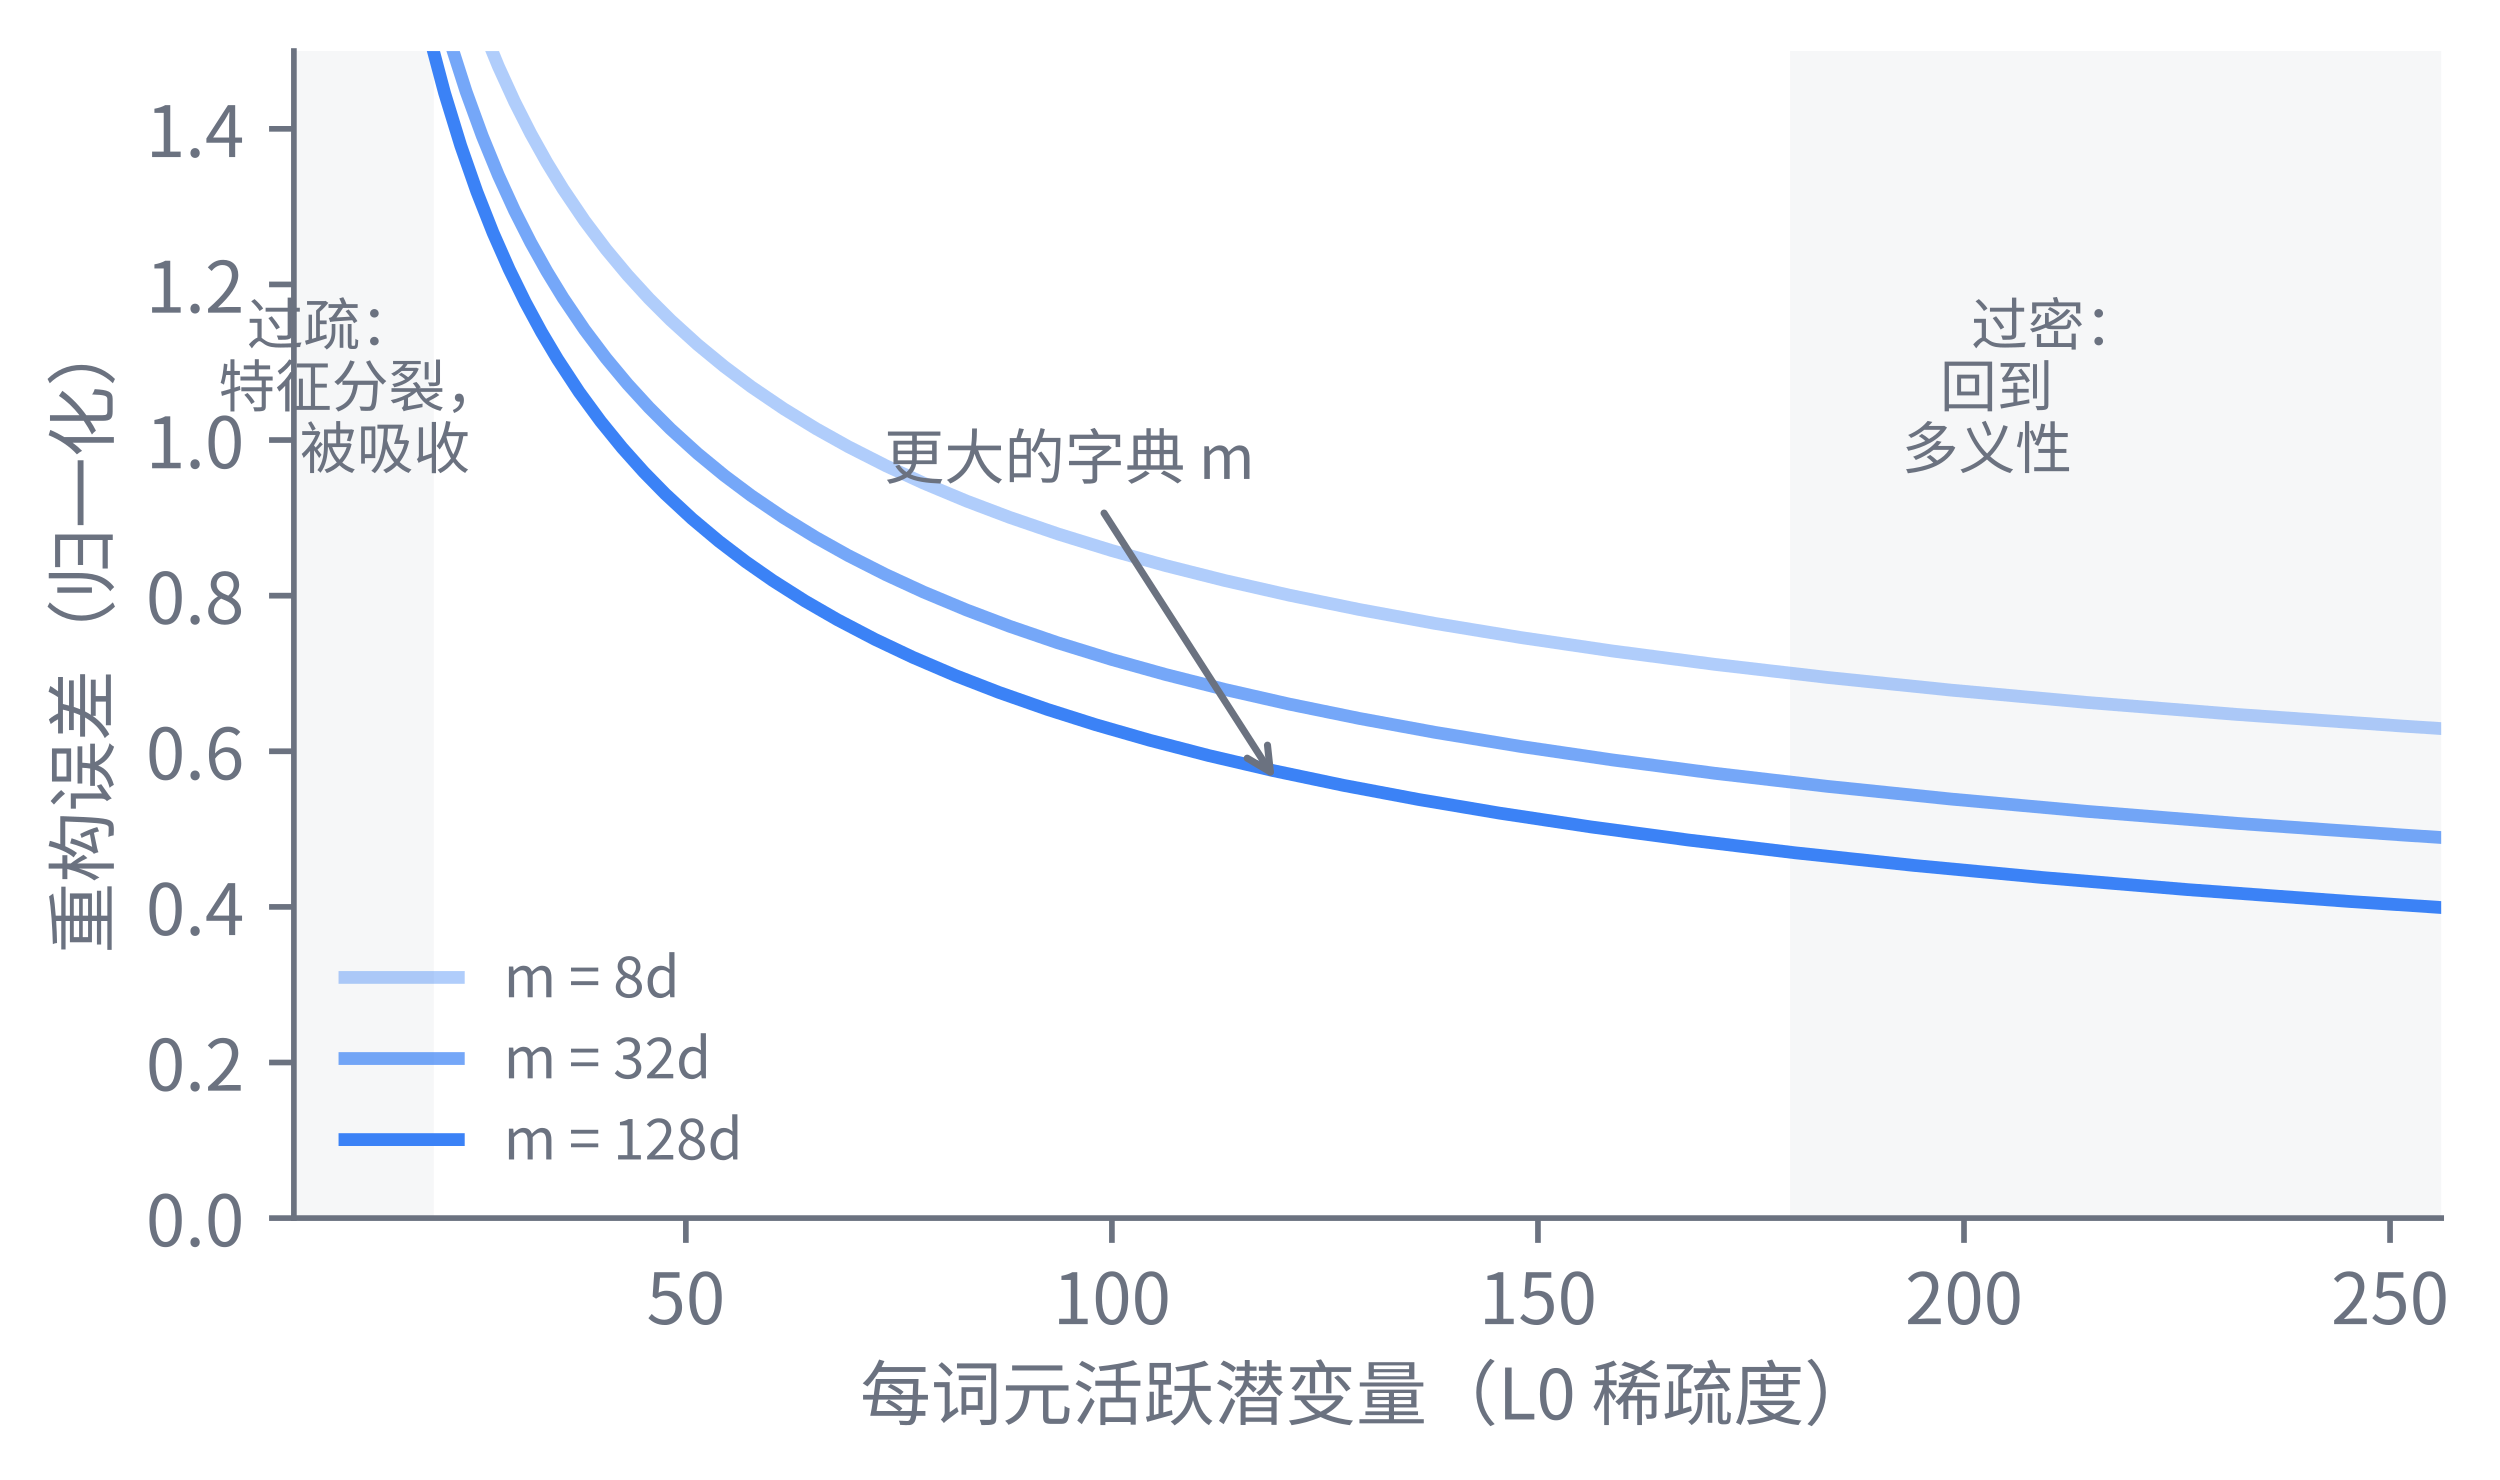
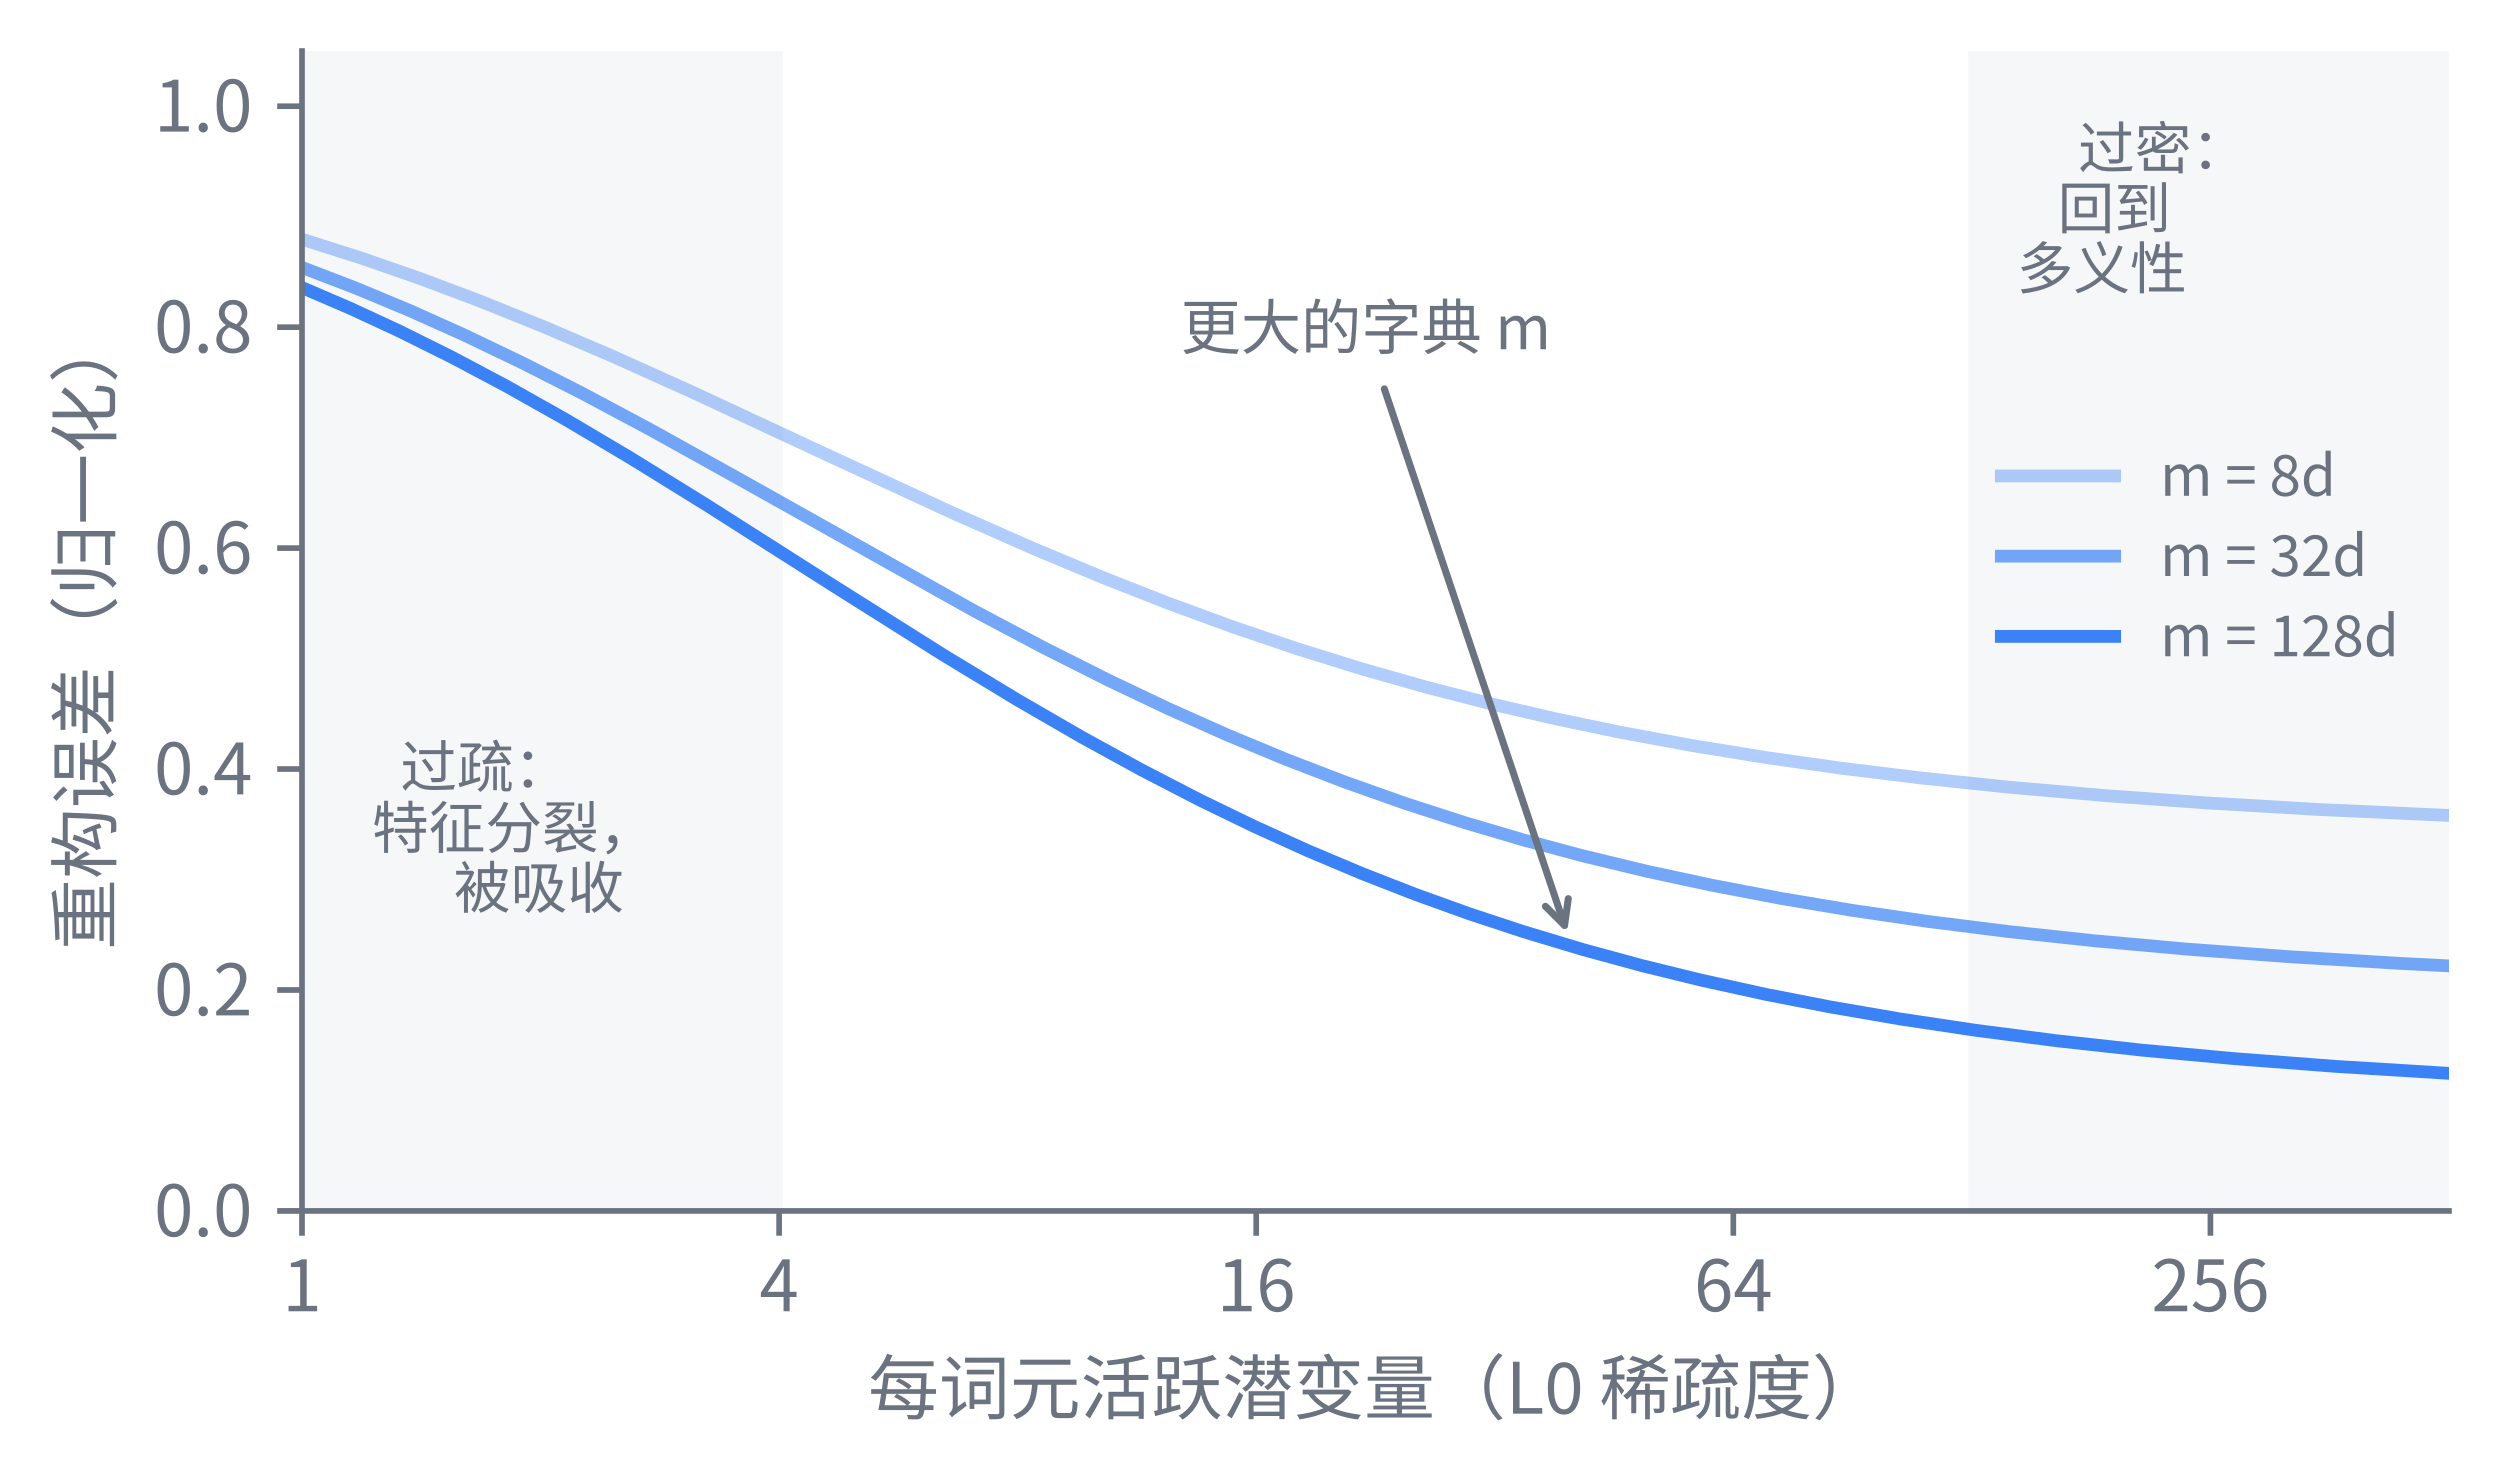
- <svg xmlns="http://www.w3.org/2000/svg" xmlns:xlink="http://www.w3.org/1999/xlink" width="352.704pt" height="208.8pt" viewBox="0 0 352.704 208.8" version="1.1">
+ <svg xmlns="http://www.w3.org/2000/svg" xmlns:xlink="http://www.w3.org/1999/xlink" width="352.8pt" height="208.8pt" viewBox="0 0 352.8 208.8" version="1.1">
  <defs>
    <style type="text/css">*{stroke-linejoin: round; stroke-linecap: butt}</style>
  </defs>
  <g id="figure_1">
    <g id="patch_1">
-       <path d="M 0 208.8  L 352.704 208.8  L 352.704 0  L 0 0  L 0 208.8  z " style="fill: none" />
+       <path d="M 0 208.8 L 352.8 208.8 L 352.8 0 L 0 0 L 0 208.8 z " style="fill: none" />
    </g>
    <g id="axes_1">
      <g id="patch_2">
-         <path d="M 41.462 171.85  L 344.406 171.85  L 344.406 7.2  L 41.462 7.2  L 41.462 171.85  z " style="fill: none" />
+         <path d="M 42.619 170.887 L 345.6 170.887 L 345.6 7.2 L 42.619 7.2 L 42.619 170.887 z " style="fill: none" />
      </g>
      <g id="patch_3">
-         <path d="M 41.462 171.85  L 60.697 171.85  L 60.697 7.2  L 41.462 7.2  z " clip-path="url(#p427f7c62e2)" style="fill: #6b7280; opacity: 0.06; stroke: #6b7280; stroke-linejoin: miter" />
+         <path d="M 42.619 170.887 L 109.948 170.887 L 109.948 7.2 L 42.619 7.2 z " clip-path="url(#p5b7af16a71)" style="fill: #6b7280; opacity: 0.06; stroke: #6b7280; stroke-linejoin: miter" />
      </g>
      <g id="patch_4">
-         <path d="M 253.042 171.85  L 344.406 171.85  L 344.406 7.2  L 253.042 7.2  z " clip-path="url(#p427f7c62e2)" style="fill: #6b7280; opacity: 0.06; stroke: #6b7280; stroke-linejoin: miter" />
+         <path d="M 278.271 170.887 L 345.6 170.887 L 345.6 7.2 L 278.271 7.2 z " clip-path="url(#p5b7af16a71)" style="fill: #6b7280; opacity: 0.06; stroke: #6b7280; stroke-linejoin: miter" />
      </g>
      <g id="matplotlib.axis_1">
        <g id="xtick_1">
          <g id="line2d_1">
            <defs>
-               <path id="mea05271479" d="M 0 0  L 0 3.5  " style="stroke: #6b7280; stroke-width: 0.8" />
+               <path id="m11accdc292" d="M 0 0 L 0 3.5 " style="stroke: #6b7280; stroke-width: 0.8" />
            </defs>
            <g>
-               <use xlink:href="#mea05271479" x="96.762" y="171.85" style="fill: #6b7280; stroke: #6b7280; stroke-width: 0.8" />
+               <use xlink:href="#m11accdc292" x="42.619" y="170.887" style="fill: #6b7280; stroke: #6b7280; stroke-width: 0.8" />
            </g>
          </g>
          <g id="text_1">
-             <text style="font-size: 10px; font-family: 'PingFang SC', 'Heiti SC', 'STHeiti', 'Noto Sans CJK SC', 'Microsoft YaHei', 'SimHei', 'Arial Unicode MS', 'DejaVu Sans', sans-serif; text-anchor: middle; fill: #6b7280" x="96.762" y="186.809" transform="rotate(-0 96.76174 186.8094)">50</text>
+             <text style="font-size: 10px; font-family: 'PingFang SC', 'Heiti SC', 'STHeiti', 'Noto Sans CJK SC', 'Microsoft YaHei', 'SimHei', 'Arial Unicode MS', 'DejaVu Sans', sans-serif; text-anchor: middle; fill: #6b7280" x="42.619" y="185.045" transform="rotate(-0 42.61875 185.0453)">1</text>
          </g>
        </g>
        <g id="xtick_2">
          <g id="line2d_2">
            <g>
-               <use xlink:href="#mea05271479" x="156.87" y="171.85" style="fill: #6b7280; stroke: #6b7280; stroke-width: 0.8" />
+               <use xlink:href="#m11accdc292" x="109.948" y="170.887" style="fill: #6b7280; stroke: #6b7280; stroke-width: 0.8" />
            </g>
          </g>
          <g id="text_2">
-             <text style="font-size: 10px; font-family: 'PingFang SC', 'Heiti SC', 'STHeiti', 'Noto Sans CJK SC', 'Microsoft YaHei', 'SimHei', 'Arial Unicode MS', 'DejaVu Sans', sans-serif; text-anchor: middle; fill: #6b7280" x="156.87" y="186.809" transform="rotate(-0 156.8696 186.8094)">100</text>
+             <text style="font-size: 10px; font-family: 'PingFang SC', 'Heiti SC', 'STHeiti', 'Noto Sans CJK SC', 'Microsoft YaHei', 'SimHei', 'Arial Unicode MS', 'DejaVu Sans', sans-serif; text-anchor: middle; fill: #6b7280" x="109.948" y="185.045" transform="rotate(-0 109.9479 185.0453)">4</text>
          </g>
        </g>
        <g id="xtick_3">
          <g id="line2d_3">
            <g>
-               <use xlink:href="#mea05271479" x="216.977" y="171.85" style="fill: #6b7280; stroke: #6b7280; stroke-width: 0.8" />
+               <use xlink:href="#m11accdc292" x="177.277" y="170.887" style="fill: #6b7280; stroke: #6b7280; stroke-width: 0.8" />
            </g>
          </g>
          <g id="text_3">
-             <text style="font-size: 10px; font-family: 'PingFang SC', 'Heiti SC', 'STHeiti', 'Noto Sans CJK SC', 'Microsoft YaHei', 'SimHei', 'Arial Unicode MS', 'DejaVu Sans', sans-serif; text-anchor: middle; fill: #6b7280" x="216.977" y="186.809" transform="rotate(-0 216.9775 186.8094)">150</text>
+             <text style="font-size: 10px; font-family: 'PingFang SC', 'Heiti SC', 'STHeiti', 'Noto Sans CJK SC', 'Microsoft YaHei', 'SimHei', 'Arial Unicode MS', 'DejaVu Sans', sans-serif; text-anchor: middle; fill: #6b7280" x="177.277" y="185.045" transform="rotate(-0 177.2771 185.0453)">16</text>
          </g>
        </g>
        <g id="xtick_4">
          <g id="line2d_4">
            <g>
-               <use xlink:href="#mea05271479" x="277.085" y="171.85" style="fill: #6b7280; stroke: #6b7280; stroke-width: 0.8" />
+               <use xlink:href="#m11accdc292" x="244.606" y="170.887" style="fill: #6b7280; stroke: #6b7280; stroke-width: 0.8" />
            </g>
          </g>
          <g id="text_4">
-             <text style="font-size: 10px; font-family: 'PingFang SC', 'Heiti SC', 'STHeiti', 'Noto Sans CJK SC', 'Microsoft YaHei', 'SimHei', 'Arial Unicode MS', 'DejaVu Sans', sans-serif; text-anchor: middle; fill: #6b7280" x="277.085" y="186.809" transform="rotate(-0 277.0853 186.8094)">200</text>
+             <text style="font-size: 10px; font-family: 'PingFang SC', 'Heiti SC', 'STHeiti', 'Noto Sans CJK SC', 'Microsoft YaHei', 'SimHei', 'Arial Unicode MS', 'DejaVu Sans', sans-serif; text-anchor: middle; fill: #6b7280" x="244.606" y="185.045" transform="rotate(-0 244.6062 185.0453)">64</text>
          </g>
        </g>
        <g id="xtick_5">
          <g id="line2d_5">
            <g>
-               <use xlink:href="#mea05271479" x="337.193" y="171.85" style="fill: #6b7280; stroke: #6b7280; stroke-width: 0.8" />
+               <use xlink:href="#m11accdc292" x="311.935" y="170.887" style="fill: #6b7280; stroke: #6b7280; stroke-width: 0.8" />
            </g>
          </g>
          <g id="text_5">
-             <text style="font-size: 10px; font-family: 'PingFang SC', 'Heiti SC', 'STHeiti', 'Noto Sans CJK SC', 'Microsoft YaHei', 'SimHei', 'Arial Unicode MS', 'DejaVu Sans', sans-serif; text-anchor: middle; fill: #6b7280" x="337.193" y="186.809" transform="rotate(-0 337.1932 186.8094)">250</text>
+             <text style="font-size: 10px; font-family: 'PingFang SC', 'Heiti SC', 'STHeiti', 'Noto Sans CJK SC', 'Microsoft YaHei', 'SimHei', 'Arial Unicode MS', 'DejaVu Sans', sans-serif; text-anchor: middle; fill: #6b7280" x="311.935" y="185.045" transform="rotate(-0 311.9354 185.0453)">256</text>
          </g>
        </g>
        <g id="text_6">
-           <text style="font-size: 10px; font-family: 'PingFang SC', 'Heiti SC', 'STHeiti', 'Noto Sans CJK SC', 'Microsoft YaHei', 'SimHei', 'Arial Unicode MS', 'DejaVu Sans', sans-serif; text-anchor: middle; fill: #6b7280" x="192.934" y="200.259" transform="rotate(-0 192.9343 200.2594)">每词元活跃潜变量（L0 稀疏度）</text>
+           <text style="font-size: 10px; font-family: 'PingFang SC', 'Heiti SC', 'STHeiti', 'Noto Sans CJK SC', 'Microsoft YaHei', 'SimHei', 'Arial Unicode MS', 'DejaVu Sans', sans-serif; text-anchor: middle; fill: #6b7280" x="194.109" y="199.5" transform="rotate(-0 194.1094 199.5)">每词元活跃潜变量（L0 稀疏度）</text>
        </g>
      </g>
      <g id="matplotlib.axis_2">
        <g id="ytick_1">
          <g id="line2d_6">
            <defs>
-               <path id="mf90eac1fe7" d="M 0 0  L -3.5 0  " style="stroke: #6b7280; stroke-width: 0.8" />
+               <path id="maf539369fe" d="M 0 0 L -3.5 0 " style="stroke: #6b7280; stroke-width: 0.8" />
            </defs>
            <g>
-               <use xlink:href="#mf90eac1fe7" x="41.462" y="171.85" style="fill: #6b7280; stroke: #6b7280; stroke-width: 0.8" />
+               <use xlink:href="#maf539369fe" x="42.619" y="170.887" style="fill: #6b7280; stroke: #6b7280; stroke-width: 0.8" />
            </g>
          </g>
          <g id="text_7">
-             <text style="font-size: 10px; font-family: 'PingFang SC', 'Heiti SC', 'STHeiti', 'Noto Sans CJK SC', 'Microsoft YaHei', 'SimHei', 'Arial Unicode MS', 'DejaVu Sans', sans-serif; text-anchor: end; fill: #6b7280" x="34.462" y="175.83" transform="rotate(-0 34.4625 175.8297)">0.0</text>
+             <text style="font-size: 10px; font-family: 'PingFang SC', 'Heiti SC', 'STHeiti', 'Noto Sans CJK SC', 'Microsoft YaHei', 'SimHei', 'Arial Unicode MS', 'DejaVu Sans', sans-serif; text-anchor: end; fill: #6b7280" x="35.619" y="174.466" transform="rotate(-0 35.61875 174.4664)">0.0</text>
          </g>
        </g>
        <g id="ytick_2">
          <g id="line2d_7">
            <g>
-               <use xlink:href="#mf90eac1fe7" x="41.462" y="149.897" style="fill: #6b7280; stroke: #6b7280; stroke-width: 0.8" />
+               <use xlink:href="#maf539369fe" x="42.619" y="139.709" style="fill: #6b7280; stroke: #6b7280; stroke-width: 0.8" />
            </g>
          </g>
          <g id="text_8">
-             <text style="font-size: 10px; font-family: 'PingFang SC', 'Heiti SC', 'STHeiti', 'Noto Sans CJK SC', 'Microsoft YaHei', 'SimHei', 'Arial Unicode MS', 'DejaVu Sans', sans-serif; text-anchor: end; fill: #6b7280" x="34.462" y="153.876" transform="rotate(-0 34.4625 153.8764)">0.2</text>
+             <text style="font-size: 10px; font-family: 'PingFang SC', 'Heiti SC', 'STHeiti', 'Noto Sans CJK SC', 'Microsoft YaHei', 'SimHei', 'Arial Unicode MS', 'DejaVu Sans', sans-serif; text-anchor: end; fill: #6b7280" x="35.619" y="143.288" transform="rotate(-0 35.61875 143.2878)">0.2</text>
          </g>
        </g>
        <g id="ytick_3">
          <g id="line2d_8">
            <g>
-               <use xlink:href="#mf90eac1fe7" x="41.462" y="127.943" style="fill: #6b7280; stroke: #6b7280; stroke-width: 0.8" />
+               <use xlink:href="#maf539369fe" x="42.619" y="108.53" style="fill: #6b7280; stroke: #6b7280; stroke-width: 0.8" />
            </g>
          </g>
          <g id="text_9">
-             <text style="font-size: 10px; font-family: 'PingFang SC', 'Heiti SC', 'STHeiti', 'Noto Sans CJK SC', 'Microsoft YaHei', 'SimHei', 'Arial Unicode MS', 'DejaVu Sans', sans-serif; text-anchor: end; fill: #6b7280" x="34.462" y="131.923" transform="rotate(-0 34.4625 131.923)">0.4</text>
+             <text style="font-size: 10px; font-family: 'PingFang SC', 'Heiti SC', 'STHeiti', 'Noto Sans CJK SC', 'Microsoft YaHei', 'SimHei', 'Arial Unicode MS', 'DejaVu Sans', sans-serif; text-anchor: end; fill: #6b7280" x="35.619" y="112.109" transform="rotate(-0 35.61875 112.1093)">0.4</text>
          </g>
        </g>
        <g id="ytick_4">
          <g id="line2d_9">
            <g>
-               <use xlink:href="#mf90eac1fe7" x="41.462" y="105.99" style="fill: #6b7280; stroke: #6b7280; stroke-width: 0.8" />
+               <use xlink:href="#maf539369fe" x="42.619" y="77.352" style="fill: #6b7280; stroke: #6b7280; stroke-width: 0.8" />
            </g>
          </g>
          <g id="text_10">
-             <text style="font-size: 10px; font-family: 'PingFang SC', 'Heiti SC', 'STHeiti', 'Noto Sans CJK SC', 'Microsoft YaHei', 'SimHei', 'Arial Unicode MS', 'DejaVu Sans', sans-serif; text-anchor: end; fill: #6b7280" x="34.462" y="109.97" transform="rotate(-0 34.4625 109.9697)">0.6</text>
+             <text style="font-size: 10px; font-family: 'PingFang SC', 'Heiti SC', 'STHeiti', 'Noto Sans CJK SC', 'Microsoft YaHei', 'SimHei', 'Arial Unicode MS', 'DejaVu Sans', sans-serif; text-anchor: end; fill: #6b7280" x="35.619" y="80.931" transform="rotate(-0 35.61875 80.93069)">0.6</text>
          </g>
        </g>
        <g id="ytick_5">
          <g id="line2d_10">
            <g>
-               <use xlink:href="#mf90eac1fe7" x="41.462" y="84.037" style="fill: #6b7280; stroke: #6b7280; stroke-width: 0.8" />
+               <use xlink:href="#maf539369fe" x="42.619" y="46.173" style="fill: #6b7280; stroke: #6b7280; stroke-width: 0.8" />
            </g>
          </g>
          <g id="text_11">
-             <text style="font-size: 10px; font-family: 'PingFang SC', 'Heiti SC', 'STHeiti', 'Noto Sans CJK SC', 'Microsoft YaHei', 'SimHei', 'Arial Unicode MS', 'DejaVu Sans', sans-serif; text-anchor: end; fill: #6b7280" x="34.462" y="88.016" transform="rotate(-0 34.4625 88.01635)">0.8</text>
+             <text style="font-size: 10px; font-family: 'PingFang SC', 'Heiti SC', 'STHeiti', 'Noto Sans CJK SC', 'Microsoft YaHei', 'SimHei', 'Arial Unicode MS', 'DejaVu Sans', sans-serif; text-anchor: end; fill: #6b7280" x="35.619" y="49.752" transform="rotate(-0 35.61875 49.75212)">0.8</text>
          </g>
        </g>
        <g id="ytick_6">
          <g id="line2d_11">
            <g>
-               <use xlink:href="#mf90eac1fe7" x="41.462" y="62.083" style="fill: #6b7280; stroke: #6b7280; stroke-width: 0.8" />
+               <use xlink:href="#maf539369fe" x="42.619" y="14.995" style="fill: #6b7280; stroke: #6b7280; stroke-width: 0.8" />
            </g>
          </g>
          <g id="text_12">
-             <text style="font-size: 10px; font-family: 'PingFang SC', 'Heiti SC', 'STHeiti', 'Noto Sans CJK SC', 'Microsoft YaHei', 'SimHei', 'Arial Unicode MS', 'DejaVu Sans', sans-serif; text-anchor: end; fill: #6b7280" x="34.462" y="66.063" transform="rotate(-0 34.4625 66.06302)">1.0</text>
-           </g>
-         </g>
-         <g id="ytick_7">
-           <g id="line2d_12">
-             <g>
-               <use xlink:href="#mf90eac1fe7" x="41.462" y="40.13" style="fill: #6b7280; stroke: #6b7280; stroke-width: 0.8" />
-             </g>
-           </g>
-           <g id="text_13">
-             <text style="font-size: 10px; font-family: 'PingFang SC', 'Heiti SC', 'STHeiti', 'Noto Sans CJK SC', 'Microsoft YaHei', 'SimHei', 'Arial Unicode MS', 'DejaVu Sans', sans-serif; text-anchor: end; fill: #6b7280" x="34.462" y="44.11" transform="rotate(-0 34.4625 44.10969)">1.2</text>
-           </g>
-         </g>
-         <g id="ytick_8">
-           <g id="line2d_13">
-             <g>
-               <use xlink:href="#mf90eac1fe7" x="41.462" y="18.177" style="fill: #6b7280; stroke: #6b7280; stroke-width: 0.8" />
-             </g>
-           </g>
-           <g id="text_14">
-             <text style="font-size: 10px; font-family: 'PingFang SC', 'Heiti SC', 'STHeiti', 'Noto Sans CJK SC', 'Microsoft YaHei', 'SimHei', 'Arial Unicode MS', 'DejaVu Sans', sans-serif; text-anchor: end; fill: #6b7280" x="34.462" y="22.156" transform="rotate(-0 34.4625 22.15635)">1.4</text>
-           </g>
-         </g>
-         <g id="text_15">
-           <text style="font-size: 10px; font-family: 'PingFang SC', 'Heiti SC', 'STHeiti', 'Noto Sans CJK SC', 'Microsoft YaHei', 'SimHei', 'Arial Unicode MS', 'DejaVu Sans', sans-serif; text-anchor: middle; fill: #6b7280" x="15.27" y="89.525" transform="rotate(-90 15.27031 89.525)">重构误差（归一化）</text>
-         </g>
+             <text style="font-size: 10px; font-family: 'PingFang SC', 'Heiti SC', 'STHeiti', 'Noto Sans CJK SC', 'Microsoft YaHei', 'SimHei', 'Arial Unicode MS', 'DejaVu Sans', sans-serif; text-anchor: end; fill: #6b7280" x="35.619" y="18.574" transform="rotate(-0 35.61875 18.57355)">1.0</text>
+           </g>
+         </g>
+         <g id="text_13">
+           <text style="font-size: 10px; font-family: 'PingFang SC', 'Heiti SC', 'STHeiti', 'Noto Sans CJK SC', 'Microsoft YaHei', 'SimHei', 'Arial Unicode MS', 'DejaVu Sans', sans-serif; text-anchor: middle; fill: #6b7280" x="15.619" y="89.044" transform="rotate(-90 15.61875 89.04375)">重构误差（归一化）</text>
+         </g>
+       </g>
+       <g id="line2d_12">
+         <path d="M 42.619 33.761 L 50.972 36.418 L 59.324 39.322 L 67.677 42.463 L 76.79 46.137 L 86.661 50.368 L 98.051 55.498 L 116.276 63.992 L 134.5 72.409 L 145.891 77.432 L 155.762 81.555 L 164.874 85.134 L 173.987 88.475 L 183.099 91.566 L 192.211 94.402 L 201.323 96.988 L 210.435 99.331 L 219.548 101.444 L 228.66 103.34 L 238.531 105.169 L 249.162 106.899 L 259.793 108.406 L 271.184 109.802 L 283.333 111.072 L 297.002 112.27 L 311.429 113.311 L 327.376 114.242 L 345.6 115.078 L 345.6 115.078 " clip-path="url(#p5b7af16a71)" style="fill: none; stroke: #3b82f6; stroke-opacity: 0.4; stroke-width: 1.8; stroke-linecap: square" />
+       </g>
+       <g id="line2d_13">
+         <path d="M 42.619 37.742 L 50.212 40.657 L 57.806 43.821 L 65.399 47.224 L 73.752 51.226 L 82.105 55.469 L 91.977 60.74 L 104.126 67.495 L 137.538 86.24 L 147.409 91.463 L 156.521 96.045 L 164.874 100.012 L 173.227 103.736 L 181.58 107.205 L 189.933 110.415 L 198.286 113.369 L 206.639 116.072 L 214.992 118.535 L 223.344 120.77 L 232.457 122.965 L 241.569 124.925 L 251.44 126.807 L 261.312 128.461 L 271.943 130.016 L 283.333 131.452 L 295.483 132.756 L 308.392 133.921 L 322.819 134.997 L 338.766 135.958 L 345.6 136.308 L 345.6 136.308 " clip-path="url(#p5b7af16a71)" style="fill: none; stroke: #3b82f6; stroke-opacity: 0.7; stroke-width: 1.8; stroke-linecap: square" />
      </g>
      <g id="line2d_14">
-         <path d="M 66.263 -1  L 68.037 3.809  L 70.314 9.367  L 72.592 14.346  L 74.87 18.839  L 77.148 22.918  L 79.425 26.641  L 82.462 31.134  L 85.499 35.168  L 88.536 38.815  L 91.573 42.132  L 94.611 45.165  L 98.407 48.612  L 102.203 51.732  L 105.999 54.572  L 110.555 57.665  L 115.11 60.463  L 119.666 63.01  L 124.981 65.71  L 130.296 68.158  L 136.37 70.695  L 142.444 72.993  L 149.277 75.335  L 156.87 77.682  L 164.462 79.8  L 172.814 81.906  L 181.925 83.977  L 191.795 85.996  L 202.425 87.95  L 214.573 89.948  L 227.481 91.843  L 241.906 93.728  L 257.851 95.578  L 275.314 97.37  L 294.295 99.092  L 315.554 100.792  L 339.091 102.445  L 344.406 102.79  L 344.406 102.79  " clip-path="url(#p427f7c62e2)" style="fill: none; stroke: #3b82f6; stroke-opacity: 0.4; stroke-width: 1.8; stroke-linecap: square" />
-       </g>
-       <g id="line2d_15">
-         <path d="M 61.555 -1  L 63.481 5.827  L 65.759 12.925  L 68.037 19.177  L 70.314 24.734  L 72.592 29.713  L 74.87 34.206  L 77.148 38.285  L 79.425 42.009  L 82.462 46.501  L 85.499 50.535  L 88.536 54.183  L 91.573 57.5  L 94.611 60.532  L 98.407 63.979  L 102.203 67.099  L 105.999 69.939  L 110.555 73.032  L 115.11 75.831  L 119.666 78.378  L 124.981 81.077  L 130.296 83.526  L 136.37 86.062  L 142.444 88.36  L 149.277 90.702  L 156.87 93.049  L 164.462 95.167  L 172.814 97.273  L 181.925 99.345  L 191.795 101.364  L 202.425 103.317  L 214.573 105.316  L 227.481 107.21  L 241.906 109.096  L 257.851 110.945  L 275.314 112.738  L 294.295 114.459  L 315.554 116.159  L 339.091 117.812  L 344.406 118.157  L 344.406 118.157  " clip-path="url(#p427f7c62e2)" style="fill: none; stroke: #3b82f6; stroke-opacity: 0.7; stroke-width: 1.8; stroke-linecap: square" />
-       </g>
-       <g id="line2d_16">
-         <path d="M 59.134 -1  L 60.444 4.564  L 62.722 13.118  L 64.999 20.541  L 67.277 27.056  L 69.555 32.83  L 71.833 37.991  L 74.111 42.637  L 76.388 46.847  L 78.666 50.683  L 81.703 55.303  L 84.74 59.445  L 87.777 63.183  L 90.814 66.578  L 93.851 69.678  L 97.648 73.197  L 101.444 76.378  L 105.24 79.271  L 109.036 81.915  L 113.592 84.807  L 118.147 87.433  L 123.462 90.212  L 128.777 92.729  L 134.851 95.331  L 140.925 97.685  L 147.759 100.081  L 154.592 102.25  L 162.184 104.432  L 170.536 106.599  L 179.647 108.726  L 189.518 110.796  L 200.147 112.795  L 211.536 114.716  L 224.444 116.662  L 238.11 118.5  L 253.295 120.318  L 269.999 122.094  L 288.221 123.81  L 308.721 125.515  L 331.499 127.181  L 344.406 128.036  L 344.406 128.036  " clip-path="url(#p427f7c62e2)" style="fill: none; stroke: #3b82f6; stroke-width: 1.8; stroke-linecap: square" />
+         <path d="M 42.619 40.585 L 49.453 43.524 L 56.287 46.69 L 63.881 50.466 L 71.474 54.498 L 79.827 59.202 L 88.939 64.605 L 99.57 71.18 L 117.035 82.294 L 132.982 92.35 L 143.613 98.794 L 152.725 104.063 L 161.078 108.644 L 169.43 112.959 L 177.024 116.638 L 184.617 120.078 L 192.211 123.278 L 199.805 126.24 L 207.398 128.97 L 214.992 131.478 L 223.344 133.992 L 231.697 136.266 L 240.05 138.316 L 249.162 140.318 L 258.275 142.097 L 268.146 143.797 L 278.777 145.393 L 290.167 146.865 L 302.317 148.2 L 315.226 149.391 L 329.654 150.491 L 345.6 151.472 L 345.6 151.472 " clip-path="url(#p5b7af16a71)" style="fill: none; stroke: #3b82f6; stroke-width: 1.8; stroke-linecap: square" />
      </g>
      <g id="patch_5">
-         <path d="M 41.462 171.85  L 41.462 7.2  " style="fill: none; stroke: #6b7280; stroke-width: 0.8; stroke-linejoin: miter; stroke-linecap: square" />
+         <path d="M 42.619 170.887 L 42.619 7.2 " style="fill: none; stroke: #6b7280; stroke-width: 0.8; stroke-linejoin: miter; stroke-linecap: square" />
      </g>
      <g id="patch_6">
-         <path d="M 41.462 171.85  L 344.406 171.85  " style="fill: none; stroke: #6b7280; stroke-width: 0.8; stroke-linejoin: miter; stroke-linecap: square" />
+         <path d="M 42.619 170.887 L 345.6 170.887 " style="fill: none; stroke: #6b7280; stroke-width: 0.8; stroke-linejoin: miter; stroke-linecap: square" />
+       </g>
+       <g id="text_14">
+         <text style="font-size: 8px; font-family: 'PingFang SC', 'Heiti SC', 'STHeiti', 'Noto Sans CJK SC', 'Microsoft YaHei', 'SimHei', 'Arial Unicode MS', 'DejaVu Sans', sans-serif; fill: #6b7280" transform="translate(56.49583 111.1388)">过疏：</text>
+         <text style="font-size: 8px; font-family: 'PingFang SC', 'Heiti SC', 'STHeiti', 'Noto Sans CJK SC', 'Microsoft YaHei', 'SimHei', 'Arial Unicode MS', 'DejaVu Sans', sans-serif; fill: #6b7280" transform="translate(52.49583 119.721)">特征分裂，</text>
+         <text style="font-size: 8px; font-family: 'PingFang SC', 'Heiti SC', 'STHeiti', 'Noto Sans CJK SC', 'Microsoft YaHei', 'SimHei', 'Arial Unicode MS', 'DejaVu Sans', sans-serif; fill: #6b7280" transform="translate(64.05396 128.1863)">被吸收</text>
+       </g>
+       <g id="text_15">
+         <text style="font-size: 8px; font-family: 'PingFang SC', 'Heiti SC', 'STHeiti', 'Noto Sans CJK SC', 'Microsoft YaHei', 'SimHei', 'Arial Unicode MS', 'DejaVu Sans', sans-serif; fill: #6b7280" transform="translate(293.2554 23.83875)">过密：</text>
+         <text style="font-size: 8px; font-family: 'PingFang SC', 'Heiti SC', 'STHeiti', 'Noto Sans CJK SC', 'Microsoft YaHei', 'SimHei', 'Arial Unicode MS', 'DejaVu Sans', sans-serif; fill: #6b7280" transform="translate(290.3704 32.304)">回到</text>
+         <text style="font-size: 8px; font-family: 'PingFang SC', 'Heiti SC', 'STHeiti', 'Noto Sans CJK SC', 'Microsoft YaHei', 'SimHei', 'Arial Unicode MS', 'DejaVu Sans', sans-serif; fill: #6b7280" transform="translate(284.5929 40.76925)">多义性</text>
+       </g>
+       <g id="patch_7">
+         <path d="M 195.359 54.882 Q 208.251 93.264 220.787 130.586 " style="fill: none; stroke: #6b7280; stroke-linecap: round" />
+         <path d="M 221.316 126.822 L 220.787 130.586 L 218.093 127.904 " style="fill: none; stroke: #6b7280; stroke-linecap: round" />
      </g>
      <g id="text_16">
-         <text style="font-size: 8px; font-family: 'PingFang SC', 'Heiti SC', 'STHeiti', 'Noto Sans CJK SC', 'Microsoft YaHei', 'SimHei', 'Arial Unicode MS', 'DejaVu Sans', sans-serif; fill: #6b7280" transform="translate(34.81651 48.69283)">过疏：</text>
-         <text style="font-size: 8px; font-family: 'PingFang SC', 'Heiti SC', 'STHeiti', 'Noto Sans CJK SC', 'Microsoft YaHei', 'SimHei', 'Arial Unicode MS', 'DejaVu Sans', sans-serif; fill: #6b7280" transform="translate(30.81214 57.40633)">特征分裂，</text>
-         <text style="font-size: 8px; font-family: 'PingFang SC', 'Heiti SC', 'STHeiti', 'Noto Sans CJK SC', 'Microsoft YaHei', 'SimHei', 'Arial Unicode MS', 'DejaVu Sans', sans-serif; fill: #6b7280" transform="translate(42.32464 66.11983)">被吸收</text>
-       </g>
-       <g id="text_17">
-         <text style="font-size: 8px; font-family: 'PingFang SC', 'Heiti SC', 'STHeiti', 'Noto Sans CJK SC', 'Microsoft YaHei', 'SimHei', 'Arial Unicode MS', 'DejaVu Sans', sans-serif; fill: #6b7280" transform="translate(278.0879 48.69283)">过密：</text>
-         <text style="font-size: 8px; font-family: 'PingFang SC', 'Heiti SC', 'STHeiti', 'Noto Sans CJK SC', 'Microsoft YaHei', 'SimHei', 'Arial Unicode MS', 'DejaVu Sans', sans-serif; fill: #6b7280" transform="translate(273.6923 57.40633)">回到</text>
-         <text style="font-size: 8px; font-family: 'PingFang SC', 'Heiti SC', 'STHeiti', 'Noto Sans CJK SC', 'Microsoft YaHei', 'SimHei', 'Arial Unicode MS', 'DejaVu Sans', sans-serif; fill: #6b7280" transform="translate(268.3123 66.11983)">多义性</text>
-       </g>
-       <g id="patch_7">
-         <path d="M 155.764 72.393  Q 167.797 91.122 179.226 108.91  " style="fill: none; stroke: #6b7280; stroke-linecap: round" />
-         <path d="M 178.819 105.131  L 179.226 108.91  L 175.958 106.968  " style="fill: none; stroke: #6b7280; stroke-linecap: round" />
-       </g>
-       <g id="text_18">
-         <text style="font-size: 8.5px; font-family: 'PingFang SC', 'Heiti SC', 'STHeiti', 'Noto Sans CJK SC', 'Microsoft YaHei', 'SimHei', 'Arial Unicode MS', 'DejaVu Sans', sans-serif; text-anchor: middle; fill: #6b7280" x="150.859" y="67.572" transform="rotate(-0 150.8588 67.57167)">更大的字典 m</text>
+         <text style="font-size: 8.5px; font-family: 'PingFang SC', 'Heiti SC', 'STHeiti', 'Noto Sans CJK SC', 'Microsoft YaHei', 'SimHei', 'Arial Unicode MS', 'DejaVu Sans', sans-serif; text-anchor: middle; fill: #6b7280" x="192.744" y="49.291" transform="rotate(-0 192.7437 49.29107)">更大的字典 m</text>
      </g>
      <g id="legend_1">
+         <g id="line2d_15">
+           <path d="M 282.424 67.169 L 290.424 67.169 L 298.424 67.169 " style="fill: none; stroke: #3b82f6; stroke-opacity: 0.4; stroke-width: 1.8; stroke-linecap: square" />
+         </g>
+         <g id="text_17">
+           <text style="font-size: 8px; font-family: 'PingFang SC', 'Heiti SC', 'STHeiti', 'Noto Sans CJK SC', 'Microsoft YaHei', 'SimHei', 'Arial Unicode MS', 'DejaVu Sans', sans-serif; text-anchor: start; fill: #6b7280" x="304.824" y="69.969" transform="rotate(-0 304.8238 69.96875)">m = 8d</text>
+         </g>
+         <g id="line2d_16">
+           <path d="M 282.424 78.489 L 290.424 78.489 L 298.424 78.489 " style="fill: none; stroke: #3b82f6; stroke-opacity: 0.7; stroke-width: 1.8; stroke-linecap: square" />
+         </g>
+         <g id="text_18">
+           <text style="font-size: 8px; font-family: 'PingFang SC', 'Heiti SC', 'STHeiti', 'Noto Sans CJK SC', 'Microsoft YaHei', 'SimHei', 'Arial Unicode MS', 'DejaVu Sans', sans-serif; text-anchor: start; fill: #6b7280" x="304.824" y="81.289" transform="rotate(-0 304.8238 81.28875)">m = 32d</text>
+         </g>
        <g id="line2d_17">
-           <path d="M 48.663 137.898  L 56.663 137.898  L 64.662 137.898  " style="fill: none; stroke: #3b82f6; stroke-opacity: 0.4; stroke-width: 1.8; stroke-linecap: square" />
+           <path d="M 282.424 89.809 L 290.424 89.809 L 298.424 89.809 " style="fill: none; stroke: #3b82f6; stroke-width: 1.8; stroke-linecap: square" />
        </g>
        <g id="text_19">
-           <text style="font-size: 8px; font-family: 'PingFang SC', 'Heiti SC', 'STHeiti', 'Noto Sans CJK SC', 'Microsoft YaHei', 'SimHei', 'Arial Unicode MS', 'DejaVu Sans', sans-serif; text-anchor: start; fill: #6b7280" x="71.062" y="140.697" transform="rotate(-0 71.0625 140.6975)">m = 8d</text>
-         </g>
-         <g id="line2d_18">
-           <path d="M 48.663 149.338  L 56.663 149.338  L 64.662 149.338  " style="fill: none; stroke: #3b82f6; stroke-opacity: 0.7; stroke-width: 1.8; stroke-linecap: square" />
-         </g>
-         <g id="text_20">
-           <text style="font-size: 8px; font-family: 'PingFang SC', 'Heiti SC', 'STHeiti', 'Noto Sans CJK SC', 'Microsoft YaHei', 'SimHei', 'Arial Unicode MS', 'DejaVu Sans', sans-serif; text-anchor: start; fill: #6b7280" x="71.062" y="152.137" transform="rotate(-0 71.0625 152.1375)">m = 32d</text>
-         </g>
-         <g id="line2d_19">
-           <path d="M 48.663 160.778  L 56.663 160.778  L 64.662 160.778  " style="fill: none; stroke: #3b82f6; stroke-width: 1.8; stroke-linecap: square" />
-         </g>
-         <g id="text_21">
-           <text style="font-size: 8px; font-family: 'PingFang SC', 'Heiti SC', 'STHeiti', 'Noto Sans CJK SC', 'Microsoft YaHei', 'SimHei', 'Arial Unicode MS', 'DejaVu Sans', sans-serif; text-anchor: start; fill: #6b7280" x="71.062" y="163.577" transform="rotate(-0 71.0625 163.5775)">m = 128d</text>
+           <text style="font-size: 8px; font-family: 'PingFang SC', 'Heiti SC', 'STHeiti', 'Noto Sans CJK SC', 'Microsoft YaHei', 'SimHei', 'Arial Unicode MS', 'DejaVu Sans', sans-serif; text-anchor: start; fill: #6b7280" x="304.824" y="92.609" transform="rotate(-0 304.8238 92.60875)">m = 128d</text>
        </g>
      </g>
    </g>
  </g>
  <defs>
-     <clipPath id="p427f7c62e2">
-       <rect x="41.462" y="7.2" width="302.944" height="164.65" />
+     <clipPath id="p5b7af16a71">
+       <rect x="42.619" y="7.2" width="302.981" height="163.688" />
    </clipPath>
  </defs>
</svg>
